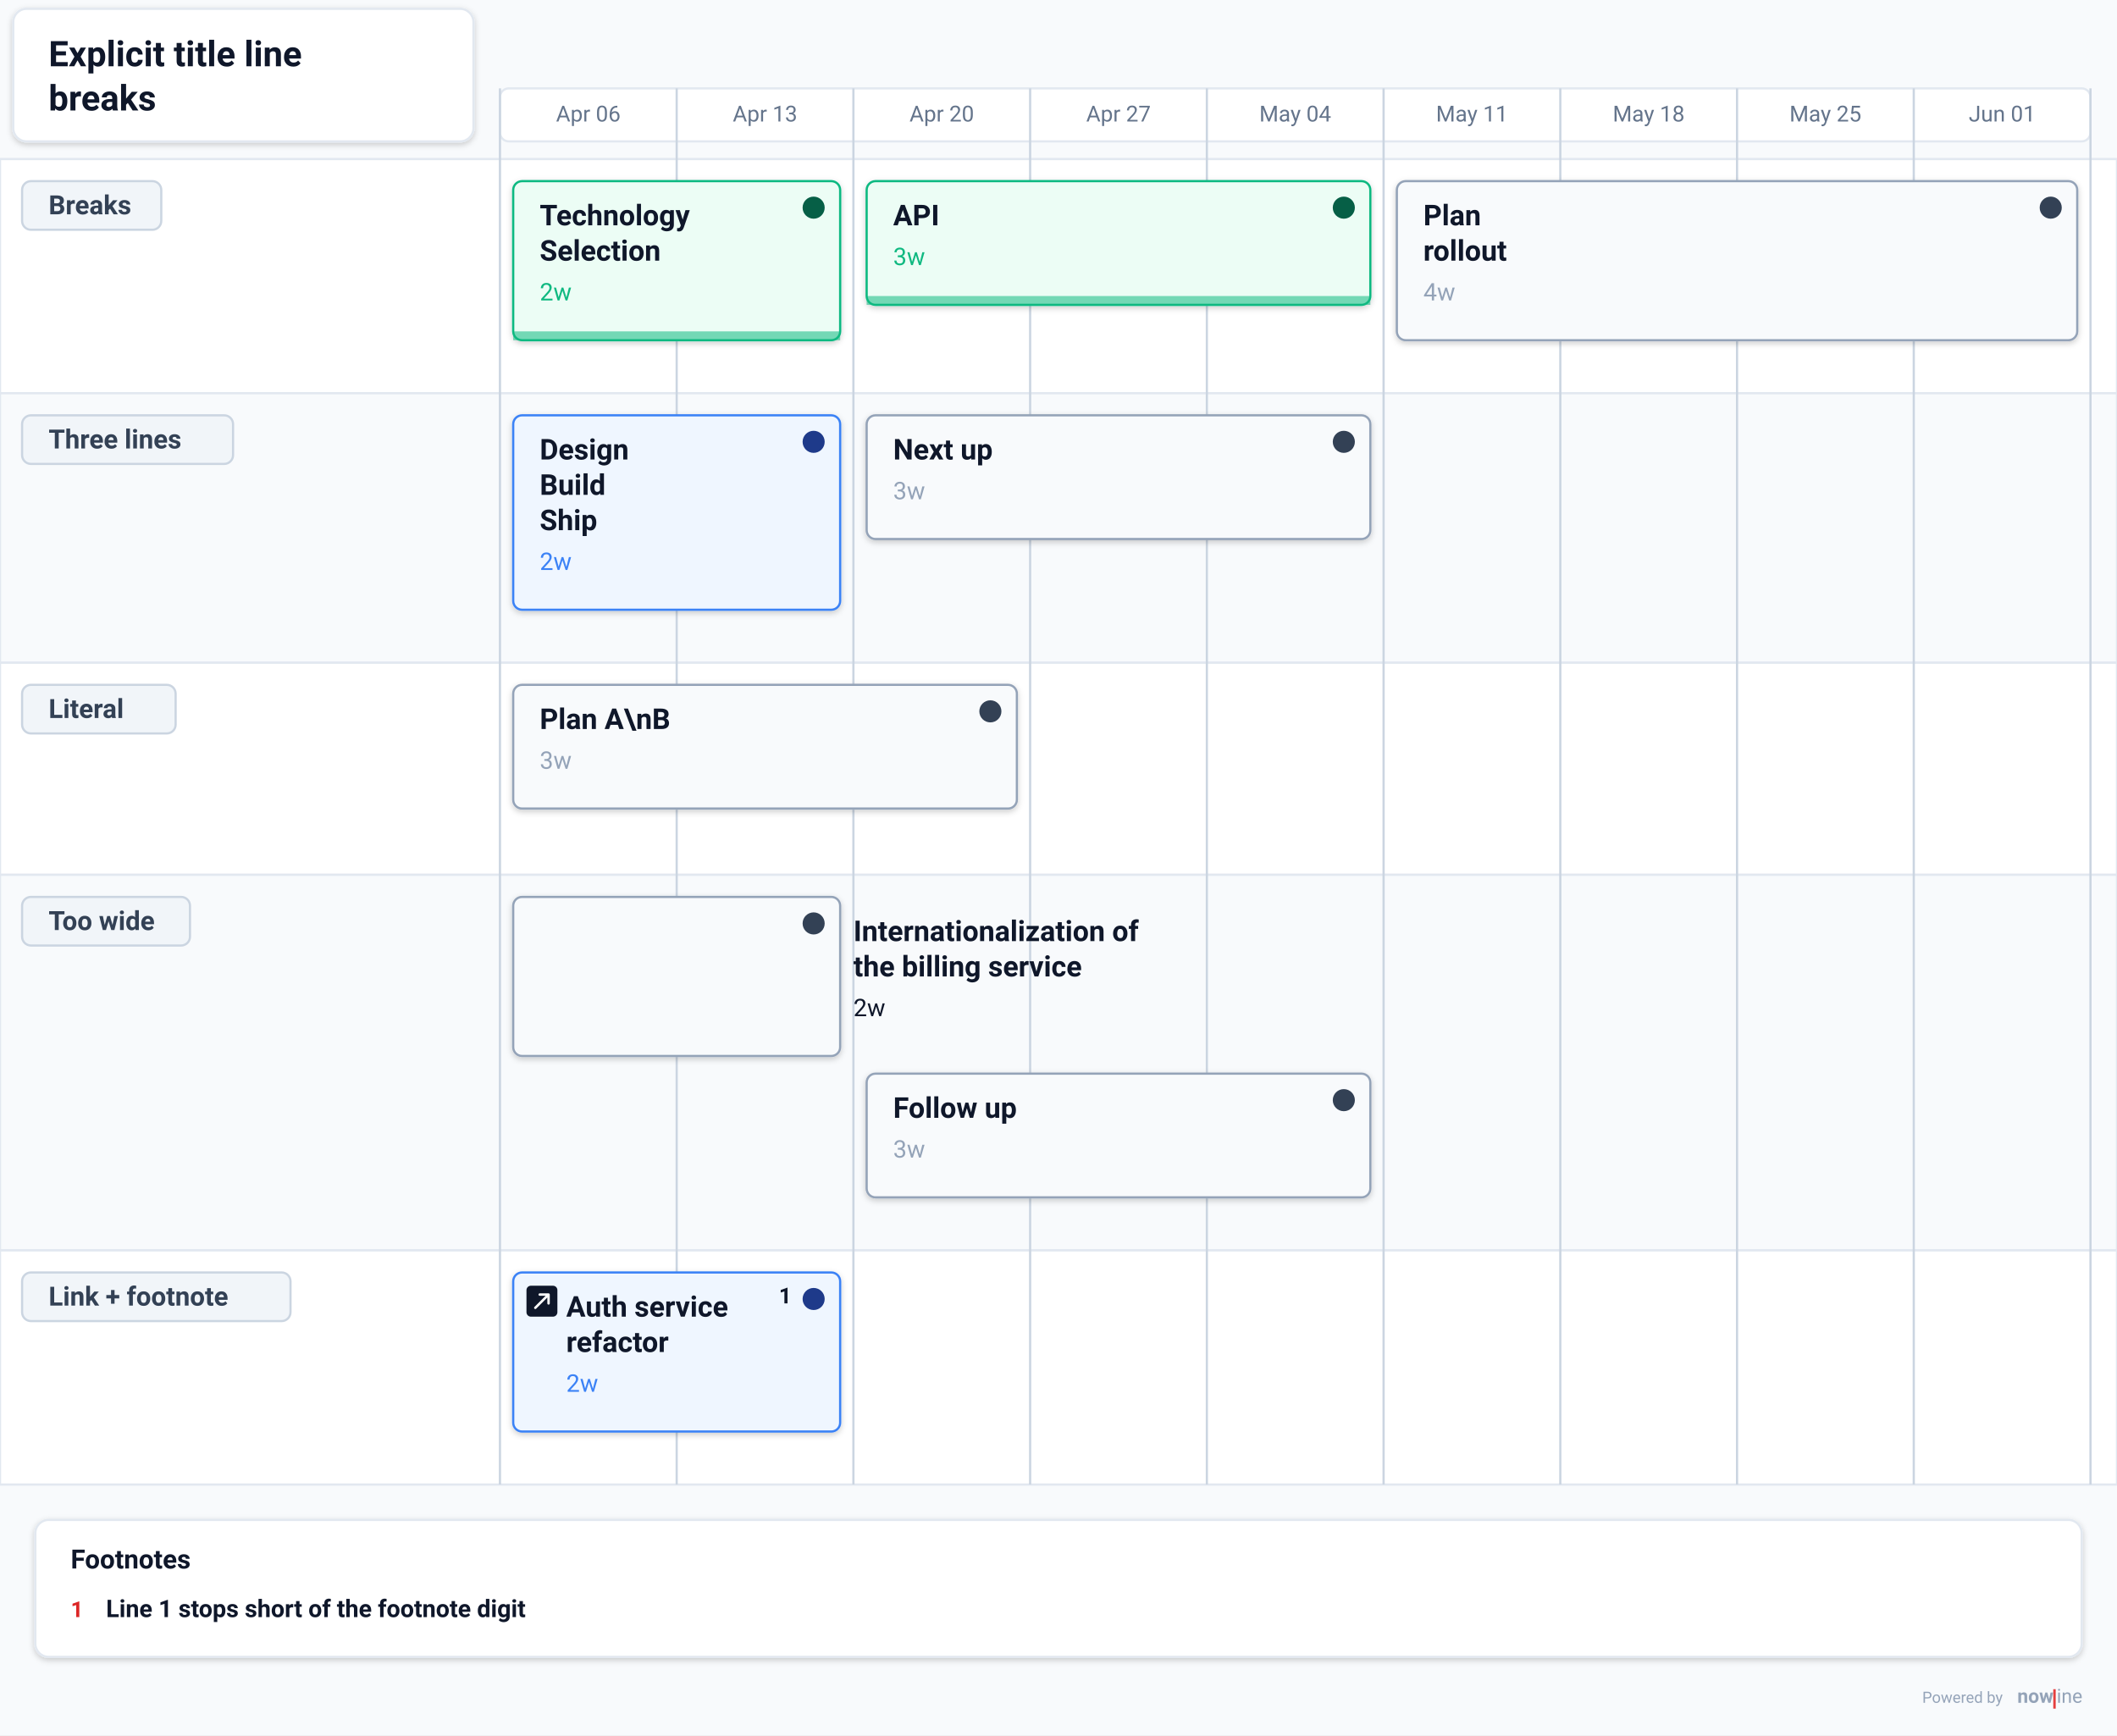
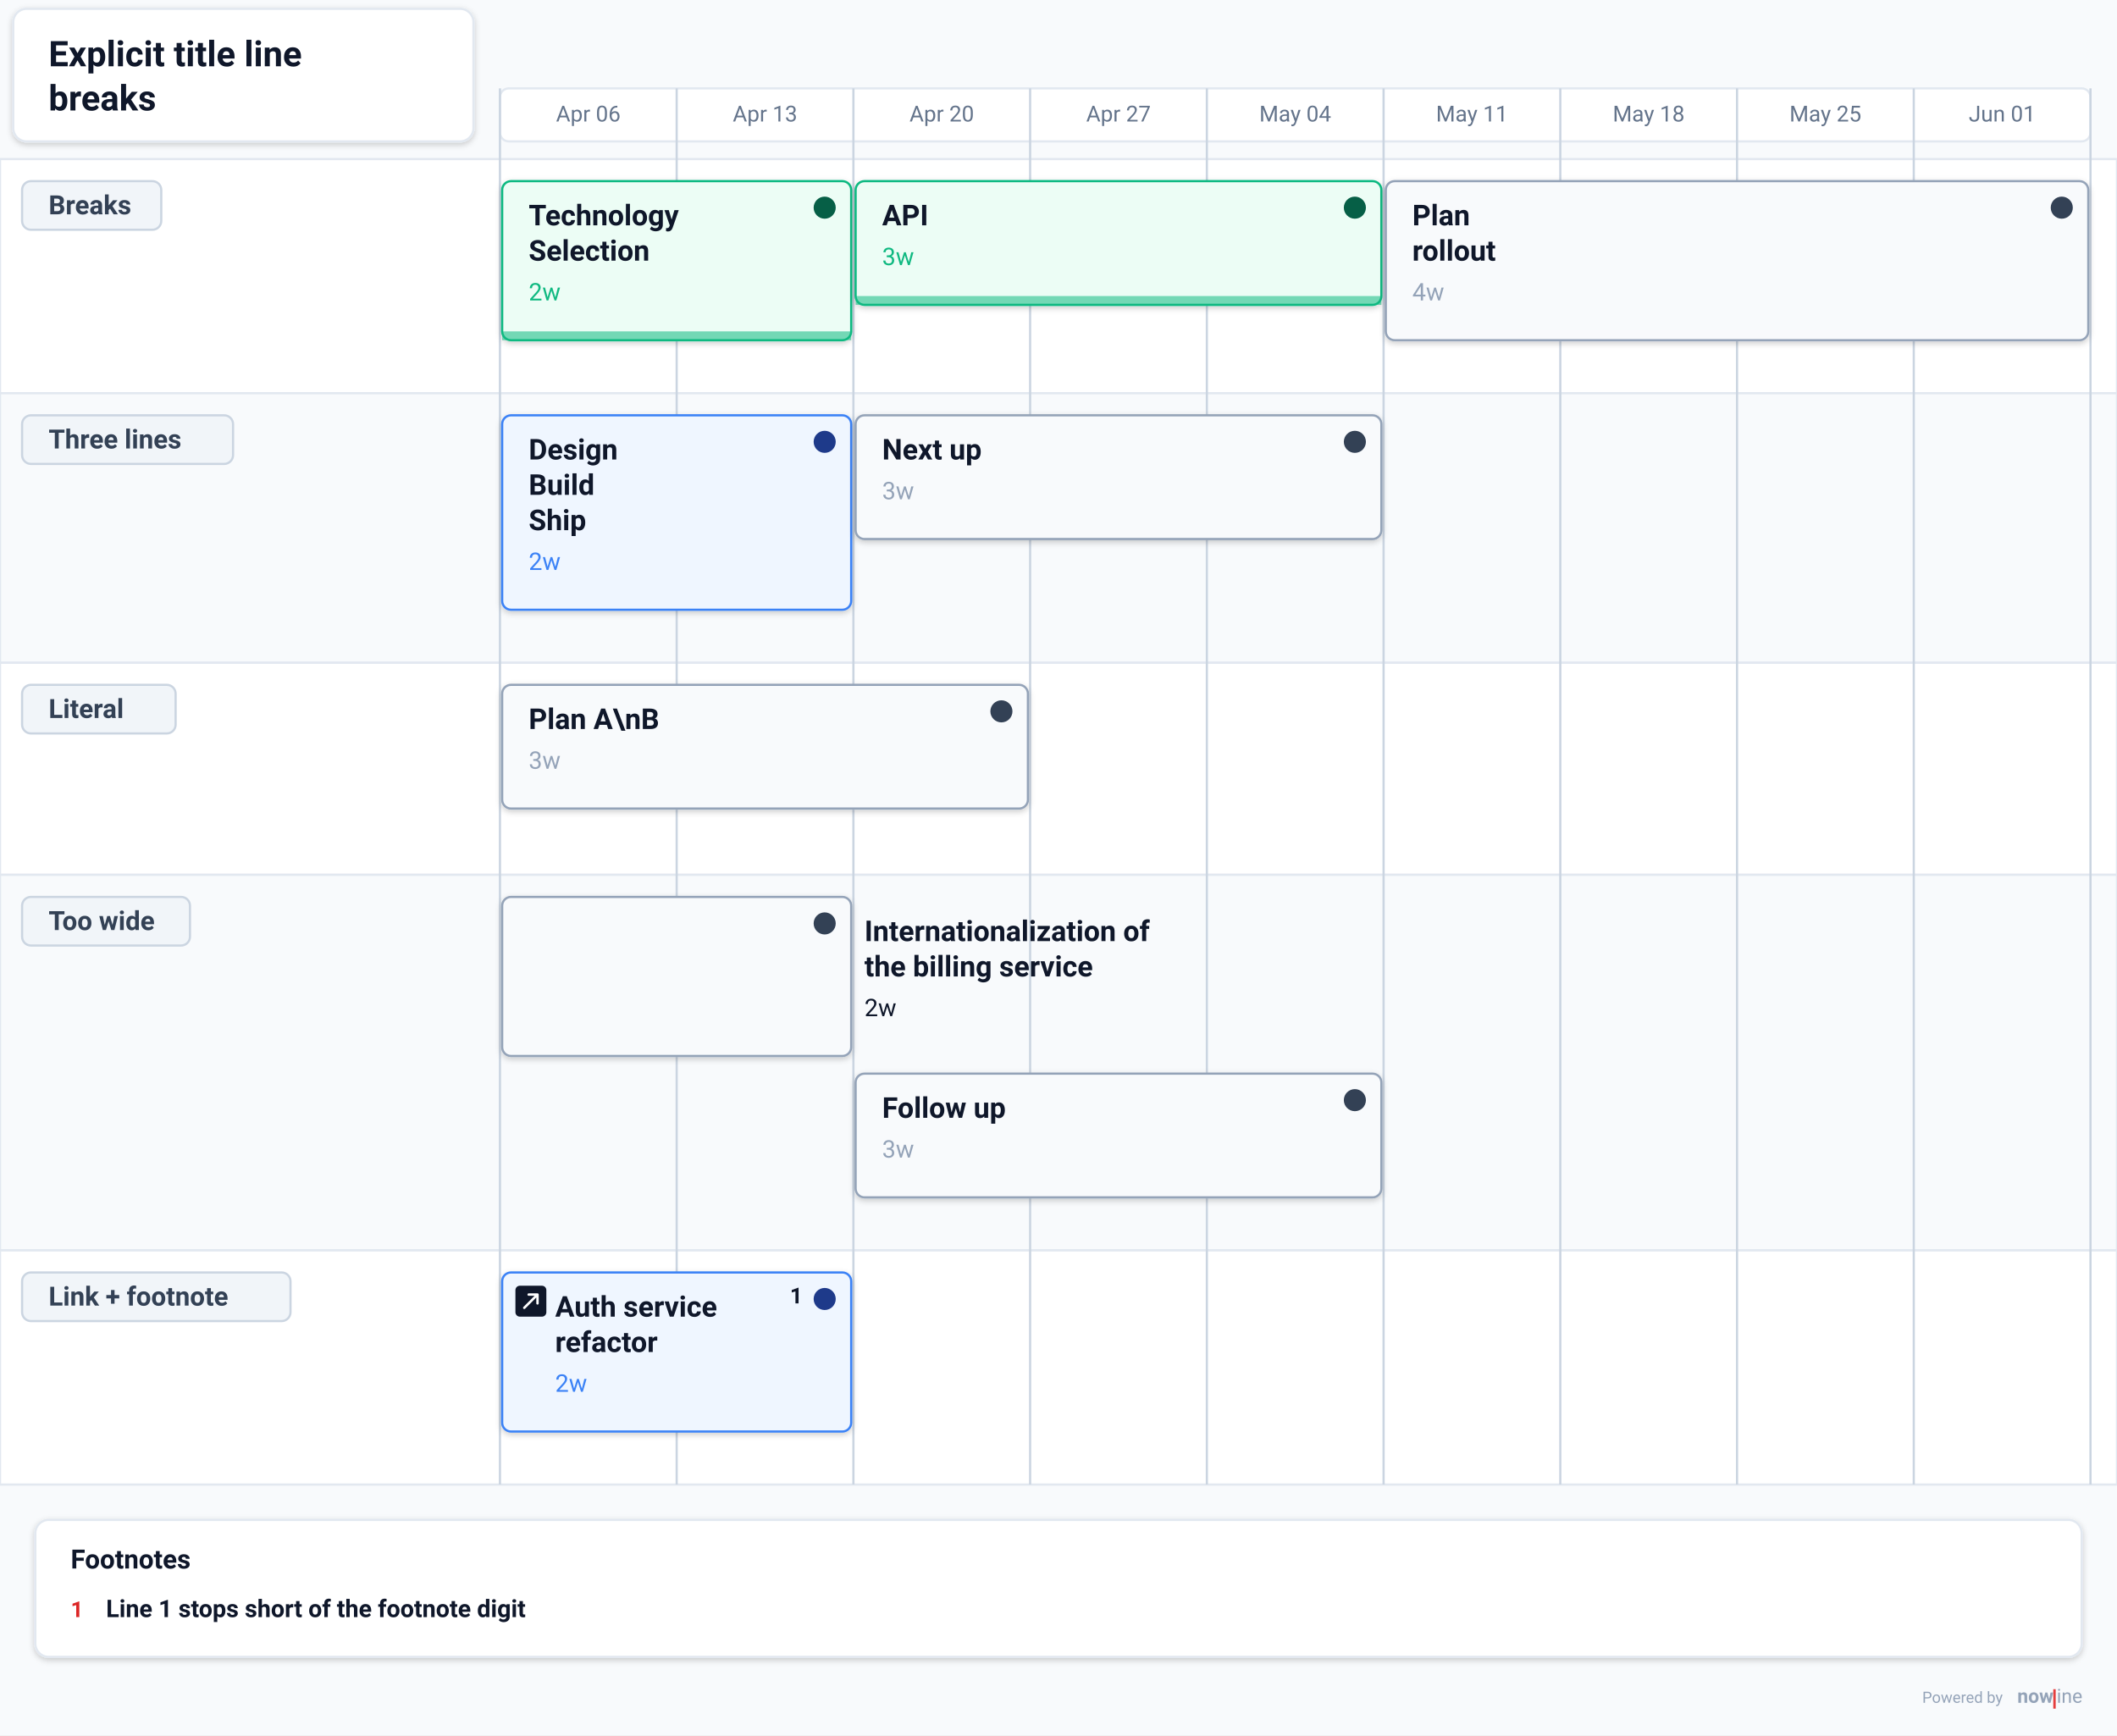
<svg xmlns="http://www.w3.org/2000/svg" data-generator="nowline" data-theme="light" height="785.44" viewBox="0 0 958.32 785.44" width="958.32">
  <defs>
    <filter height="200%" id="nl-0-root-shadow-subtle" width="200%" x="-50%" y="-50%">
      <feGaussianBlur in="SourceAlpha" stdDeviation="1.5" />
      <feOffset dx="0" dy="1" result="offsetblur" />
      <feComponentTransfer>
        <feFuncA type="linear" slope="0.2" />
      </feComponentTransfer>
      <feMerge>
        <feMergeNode />
        <feMergeNode in="SourceGraphic" />
      </feMerge>
    </filter>
    <filter height="200%" id="nl-0-root-shadow-soft" width="200%" x="-50%" y="-50%">
      <feGaussianBlur in="SourceAlpha" stdDeviation="5" />
      <feOffset dx="0" dy="3" result="offsetblur" />
      <feComponentTransfer>
        <feFuncA type="linear" slope="0.3" />
      </feComponentTransfer>
      <feMerge>
        <feMergeNode />
        <feMergeNode in="SourceGraphic" />
      </feMerge>
    </filter>
    <filter height="200%" id="nl-0-root-shadow-hard" width="200%" x="-50%" y="-50%">
      <feGaussianBlur in="SourceAlpha" stdDeviation="0" />
      <feOffset dx="2" dy="2" result="offsetblur" />
      <feComponentTransfer>
        <feFuncA type="linear" slope="0.45" />
      </feComponentTransfer>
      <feMerge>
        <feMergeNode />
        <feMergeNode in="SourceGraphic" />
      </feMerge>
    </filter>
    <marker id="nl-0-root-arrow" viewBox="0 0 10 10" refX="9" refY="5" markerWidth="7" markerHeight="7" orient="auto">
      <path d="M 0 0 L 10 5 L 0 10 z" fill="#475569" />
    </marker>
    <marker id="nl-0-root-arrow-light" viewBox="0 0 10 10" refX="9" refY="5" markerWidth="7" markerHeight="7" orient="auto">
      <path d="M 0 0 L 10 5 L 0 10 z" fill="#94a3b8" />
    </marker>
    <marker id="nl-0-root-arrow-dark" viewBox="0 0 10 10" refX="9" refY="5" markerWidth="7" markerHeight="7" orient="auto">
      <path d="M 0 0 L 10 5 L 0 10 z" fill="#0f172a" />
    </marker>
  </defs>
  <rect fill="#f8fafc" height="785.44" width="958.32" x="0" y="0" />
  <g data-layer="timeline">
    <rect fill="#ffffff" height="24" rx="4" ry="4" stroke="#e2e8f0" stroke-width="1" width="720" x="226.32" y="40" />
    <text fill="#64748b" font-family="system-ui, -apple-system, &quot;Segoe UI&quot;, Roboto, sans-serif" font-size="10" text-anchor="middle" x="266.32" y="55">Apr 06</text>
    <text fill="#64748b" font-family="system-ui, -apple-system, &quot;Segoe UI&quot;, Roboto, sans-serif" font-size="10" text-anchor="middle" x="346.32" y="55">Apr 13</text>
    <text fill="#64748b" font-family="system-ui, -apple-system, &quot;Segoe UI&quot;, Roboto, sans-serif" font-size="10" text-anchor="middle" x="426.32" y="55">Apr 20</text>
    <text fill="#64748b" font-family="system-ui, -apple-system, &quot;Segoe UI&quot;, Roboto, sans-serif" font-size="10" text-anchor="middle" x="506.32" y="55">Apr 27</text>
    <text fill="#64748b" font-family="system-ui, -apple-system, &quot;Segoe UI&quot;, Roboto, sans-serif" font-size="10" text-anchor="middle" x="586.32" y="55">May 04</text>
    <text fill="#64748b" font-family="system-ui, -apple-system, &quot;Segoe UI&quot;, Roboto, sans-serif" font-size="10" text-anchor="middle" x="666.32" y="55">May 11</text>
    <text fill="#64748b" font-family="system-ui, -apple-system, &quot;Segoe UI&quot;, Roboto, sans-serif" font-size="10" text-anchor="middle" x="746.32" y="55">May 18</text>
    <text fill="#64748b" font-family="system-ui, -apple-system, &quot;Segoe UI&quot;, Roboto, sans-serif" font-size="10" text-anchor="middle" x="826.32" y="55">May 25</text>
    <text fill="#64748b" font-family="system-ui, -apple-system, &quot;Segoe UI&quot;, Roboto, sans-serif" font-size="10" text-anchor="middle" x="906.32" y="55">Jun 01</text>
  </g>
  <g data-id="breaks" data-layer="swimlane-bg">
    <rect fill="#ffffff" height="106" stroke="#e2e8f0" stroke-width="1" width="958.32" x="0" y="72" />
  </g>
  <g data-id="three-lines" data-layer="swimlane-bg">
    <rect fill="#f8fafc" height="122" stroke="#e2e8f0" stroke-width="1" width="958.32" x="0" y="178" />
  </g>
  <g data-id="literal" data-layer="swimlane-bg">
    <rect fill="#ffffff" height="96" stroke="#e2e8f0" stroke-width="1" width="958.32" x="0" y="300" />
  </g>
  <g data-id="too-wide" data-layer="swimlane-bg">
    <rect fill="#f8fafc" height="170" stroke="#e2e8f0" stroke-width="1" width="958.32" x="0" y="396" />
  </g>
  <g data-id="link-footnote" data-layer="swimlane-bg">
    <rect fill="#ffffff" height="106" stroke="#e2e8f0" stroke-width="1" width="958.32" x="0" y="566" />
  </g>
  <g data-layer="grid">
    <line stroke="#cbd5e1" stroke-width="1" x1="226.32" x2="226.32" y1="40" y2="672" />
    <line stroke="#cbd5e1" stroke-width="1" x1="306.32" x2="306.32" y1="40" y2="672" />
    <line stroke="#cbd5e1" stroke-width="1" x1="386.32" x2="386.32" y1="40" y2="672" />
    <line stroke="#cbd5e1" stroke-width="1" x1="466.32" x2="466.32" y1="40" y2="672" />
    <line stroke="#cbd5e1" stroke-width="1" x1="546.32" x2="546.32" y1="40" y2="672" />
    <line stroke="#cbd5e1" stroke-width="1" x1="626.32" x2="626.32" y1="40" y2="672" />
    <line stroke="#cbd5e1" stroke-width="1" x1="706.32" x2="706.32" y1="40" y2="672" />
    <line stroke="#cbd5e1" stroke-width="1" x1="786.32" x2="786.32" y1="40" y2="672" />
    <line stroke="#cbd5e1" stroke-width="1" x1="866.32" x2="866.32" y1="40" y2="672" />
    <line stroke="#cbd5e1" stroke-width="1" x1="946.32" x2="946.32" y1="40" y2="672" />
  </g>
  <g data-id="breaks" data-layer="swimlane">
    <rect fill="#f1f5f9" height="22" rx="4" ry="4" stroke="#cbd5e1" stroke-width="1" width="63" x="10" y="82" />
    <text fill="#334155" font-family="system-ui, -apple-system, &quot;Segoe UI&quot;, Roboto, sans-serif" font-size="12" font-weight="600" x="22" y="97">Breaks</text>
    <g data-id="tech" data-layer="item">
-       <rect fill="#ecfdf5" filter="url(#nl-0-root-shadow-subtle)" height="72" rx="4" ry="4" stroke="#10b981" stroke-width="1" width="148" x="232.32" y="82" />
-       <rect fill="#10b981" height="4" opacity="0.55" width="148" x="232.32" y="150" />
-       <circle cx="368.32" cy="94" fill="#065f46" r="5" />
-       <text fill="#0f172a" font-family="system-ui, -apple-system, &quot;Segoe UI&quot;, Roboto, sans-serif" font-size="13" font-weight="600" x="244.32" y="102">Technology</text>
-       <text fill="#0f172a" font-family="system-ui, -apple-system, &quot;Segoe UI&quot;, Roboto, sans-serif" font-size="13" font-weight="600" x="244.32" y="118">Selection</text>
-       <text fill="#10b981" font-family="system-ui, -apple-system, &quot;Segoe UI&quot;, Roboto, sans-serif" font-size="11" x="244.32" y="136">2w</text>
+       <rect fill="#ecfdf5" filter="url(#nl-0-root-shadow-subtle)" height="72" rx="4" ry="4" stroke="#10b981" stroke-width="1" width="158" x="227.32" y="82" />
+       <rect fill="#10b981" height="4" opacity="0.55" width="158" x="227.32" y="150" />
+       <circle cx="373.32" cy="94" fill="#065f46" r="5" />
+       <text fill="#0f172a" font-family="system-ui, -apple-system, &quot;Segoe UI&quot;, Roboto, sans-serif" font-size="13" font-weight="600" x="239.32" y="102">Technology</text>
+       <text fill="#0f172a" font-family="system-ui, -apple-system, &quot;Segoe UI&quot;, Roboto, sans-serif" font-size="13" font-weight="600" x="239.32" y="118">Selection</text>
+       <text fill="#10b981" font-family="system-ui, -apple-system, &quot;Segoe UI&quot;, Roboto, sans-serif" font-size="11" x="239.32" y="136">2w</text>
    </g>
    <g data-id="api" data-layer="item">
-       <rect fill="#ecfdf5" filter="url(#nl-0-root-shadow-subtle)" height="56" rx="4" ry="4" stroke="#10b981" stroke-width="1" width="228" x="392.32" y="82" />
-       <rect fill="#10b981" height="4" opacity="0.55" width="228" x="392.32" y="134" />
-       <circle cx="608.32" cy="94" fill="#065f46" r="5" />
-       <text fill="#0f172a" font-family="system-ui, -apple-system, &quot;Segoe UI&quot;, Roboto, sans-serif" font-size="13" font-weight="600" x="404.32" y="102">API</text>
-       <text fill="#10b981" font-family="system-ui, -apple-system, &quot;Segoe UI&quot;, Roboto, sans-serif" font-size="11" x="404.32" y="120">3w</text>
+       <rect fill="#ecfdf5" filter="url(#nl-0-root-shadow-subtle)" height="56" rx="4" ry="4" stroke="#10b981" stroke-width="1" width="238" x="387.32" y="82" />
+       <rect fill="#10b981" height="4" opacity="0.55" width="238" x="387.32" y="134" />
+       <circle cx="613.32" cy="94" fill="#065f46" r="5" />
+       <text fill="#0f172a" font-family="system-ui, -apple-system, &quot;Segoe UI&quot;, Roboto, sans-serif" font-size="13" font-weight="600" x="399.32" y="102">API</text>
+       <text fill="#10b981" font-family="system-ui, -apple-system, &quot;Segoe UI&quot;, Roboto, sans-serif" font-size="11" x="399.32" y="120">3w</text>
    </g>
    <g data-id="plan" data-layer="item">
-       <rect fill="#f8fafc" filter="url(#nl-0-root-shadow-subtle)" height="72" rx="4" ry="4" stroke="#94a3b8" stroke-width="1" width="308" x="632.32" y="82" />
-       <circle cx="928.32" cy="94" fill="#334155" r="5" />
-       <text fill="#0f172a" font-family="system-ui, -apple-system, &quot;Segoe UI&quot;, Roboto, sans-serif" font-size="13" font-weight="600" x="644.32" y="102">Plan</text>
-       <text fill="#0f172a" font-family="system-ui, -apple-system, &quot;Segoe UI&quot;, Roboto, sans-serif" font-size="13" font-weight="600" x="644.32" y="118">rollout</text>
-       <text fill="#94a3b8" font-family="system-ui, -apple-system, &quot;Segoe UI&quot;, Roboto, sans-serif" font-size="11" x="644.32" y="136">4w</text>
+       <rect fill="#f8fafc" filter="url(#nl-0-root-shadow-subtle)" height="72" rx="4" ry="4" stroke="#94a3b8" stroke-width="1" width="318" x="627.32" y="82" />
+       <circle cx="933.32" cy="94" fill="#334155" r="5" />
+       <text fill="#0f172a" font-family="system-ui, -apple-system, &quot;Segoe UI&quot;, Roboto, sans-serif" font-size="13" font-weight="600" x="639.32" y="102">Plan</text>
+       <text fill="#0f172a" font-family="system-ui, -apple-system, &quot;Segoe UI&quot;, Roboto, sans-serif" font-size="13" font-weight="600" x="639.32" y="118">rollout</text>
+       <text fill="#94a3b8" font-family="system-ui, -apple-system, &quot;Segoe UI&quot;, Roboto, sans-serif" font-size="11" x="639.32" y="136">4w</text>
    </g>
  </g>
  <g data-id="three-lines" data-layer="swimlane">
    <rect fill="#f1f5f9" height="22" rx="4" ry="4" stroke="#cbd5e1" stroke-width="1" width="95.5" x="10" y="188" />
    <text fill="#334155" font-family="system-ui, -apple-system, &quot;Segoe UI&quot;, Roboto, sans-serif" font-size="12" font-weight="600" x="22" y="203">Three lines</text>
    <g data-id="design" data-layer="item">
-       <rect fill="#eff6ff" filter="url(#nl-0-root-shadow-subtle)" height="88" rx="4" ry="4" stroke="#3b82f6" stroke-width="1" width="148" x="232.32" y="188" />
-       <circle cx="368.32" cy="200" fill="#1e3a8a" r="5" />
-       <text fill="#0f172a" font-family="system-ui, -apple-system, &quot;Segoe UI&quot;, Roboto, sans-serif" font-size="13" font-weight="600" x="244.32" y="208">Design</text>
-       <text fill="#0f172a" font-family="system-ui, -apple-system, &quot;Segoe UI&quot;, Roboto, sans-serif" font-size="13" font-weight="600" x="244.32" y="224">Build</text>
-       <text fill="#0f172a" font-family="system-ui, -apple-system, &quot;Segoe UI&quot;, Roboto, sans-serif" font-size="13" font-weight="600" x="244.32" y="240">Ship</text>
-       <text fill="#3b82f6" font-family="system-ui, -apple-system, &quot;Segoe UI&quot;, Roboto, sans-serif" font-size="11" x="244.32" y="258">2w</text>
+       <rect fill="#eff6ff" filter="url(#nl-0-root-shadow-subtle)" height="88" rx="4" ry="4" stroke="#3b82f6" stroke-width="1" width="158" x="227.32" y="188" />
+       <circle cx="373.32" cy="200" fill="#1e3a8a" r="5" />
+       <text fill="#0f172a" font-family="system-ui, -apple-system, &quot;Segoe UI&quot;, Roboto, sans-serif" font-size="13" font-weight="600" x="239.32" y="208">Design</text>
+       <text fill="#0f172a" font-family="system-ui, -apple-system, &quot;Segoe UI&quot;, Roboto, sans-serif" font-size="13" font-weight="600" x="239.32" y="224">Build</text>
+       <text fill="#0f172a" font-family="system-ui, -apple-system, &quot;Segoe UI&quot;, Roboto, sans-serif" font-size="13" font-weight="600" x="239.32" y="240">Ship</text>
+       <text fill="#3b82f6" font-family="system-ui, -apple-system, &quot;Segoe UI&quot;, Roboto, sans-serif" font-size="11" x="239.32" y="258">2w</text>
    </g>
    <g data-id="next-up" data-layer="item">
-       <rect fill="#f8fafc" filter="url(#nl-0-root-shadow-subtle)" height="56" rx="4" ry="4" stroke="#94a3b8" stroke-width="1" width="228" x="392.32" y="188" />
-       <circle cx="608.32" cy="200" fill="#334155" r="5" />
-       <text fill="#0f172a" font-family="system-ui, -apple-system, &quot;Segoe UI&quot;, Roboto, sans-serif" font-size="13" font-weight="600" x="404.32" y="208">Next up</text>
-       <text fill="#94a3b8" font-family="system-ui, -apple-system, &quot;Segoe UI&quot;, Roboto, sans-serif" font-size="11" x="404.32" y="226">3w</text>
+       <rect fill="#f8fafc" filter="url(#nl-0-root-shadow-subtle)" height="56" rx="4" ry="4" stroke="#94a3b8" stroke-width="1" width="238" x="387.32" y="188" />
+       <circle cx="613.32" cy="200" fill="#334155" r="5" />
+       <text fill="#0f172a" font-family="system-ui, -apple-system, &quot;Segoe UI&quot;, Roboto, sans-serif" font-size="13" font-weight="600" x="399.32" y="208">Next up</text>
+       <text fill="#94a3b8" font-family="system-ui, -apple-system, &quot;Segoe UI&quot;, Roboto, sans-serif" font-size="11" x="399.32" y="226">3w</text>
    </g>
  </g>
  <g data-id="literal" data-layer="swimlane">
    <rect fill="#f1f5f9" height="22" rx="4" ry="4" stroke="#cbd5e1" stroke-width="1" width="69.5" x="10" y="310" />
    <text fill="#334155" font-family="system-ui, -apple-system, &quot;Segoe UI&quot;, Roboto, sans-serif" font-size="12" font-weight="600" x="22" y="325">Literal</text>
    <g data-id="literal-n" data-layer="item">
-       <rect fill="#f8fafc" filter="url(#nl-0-root-shadow-subtle)" height="56" rx="4" ry="4" stroke="#94a3b8" stroke-width="1" width="228" x="232.32" y="310" />
-       <circle cx="448.32" cy="322" fill="#334155" r="5" />
-       <text fill="#0f172a" font-family="system-ui, -apple-system, &quot;Segoe UI&quot;, Roboto, sans-serif" font-size="13" font-weight="600" x="244.32" y="330">Plan A\nB</text>
-       <text fill="#94a3b8" font-family="system-ui, -apple-system, &quot;Segoe UI&quot;, Roboto, sans-serif" font-size="11" x="244.32" y="348">3w</text>
+       <rect fill="#f8fafc" filter="url(#nl-0-root-shadow-subtle)" height="56" rx="4" ry="4" stroke="#94a3b8" stroke-width="1" width="238" x="227.32" y="310" />
+       <circle cx="453.32" cy="322" fill="#334155" r="5" />
+       <text fill="#0f172a" font-family="system-ui, -apple-system, &quot;Segoe UI&quot;, Roboto, sans-serif" font-size="13" font-weight="600" x="239.32" y="330">Plan A\nB</text>
+       <text fill="#94a3b8" font-family="system-ui, -apple-system, &quot;Segoe UI&quot;, Roboto, sans-serif" font-size="11" x="239.32" y="348">3w</text>
    </g>
  </g>
  <g data-id="too-wide" data-layer="swimlane">
    <rect fill="#f1f5f9" height="22" rx="4" ry="4" stroke="#cbd5e1" stroke-width="1" width="76" x="10" y="406" />
    <text fill="#334155" font-family="system-ui, -apple-system, &quot;Segoe UI&quot;, Roboto, sans-serif" font-size="12" font-weight="600" x="22" y="421">Too wide</text>
    <g data-id="wide" data-layer="item">
-       <rect fill="#f8fafc" filter="url(#nl-0-root-shadow-subtle)" height="72" rx="4" ry="4" stroke="#94a3b8" stroke-width="1" width="148" x="232.32" y="406" />
-       <circle cx="368.32" cy="418" fill="#334155" r="5" />
-       <text fill="#0f172a" font-family="system-ui, -apple-system, &quot;Segoe UI&quot;, Roboto, sans-serif" font-size="13" font-weight="600" x="386.32" y="426">Internationalization of</text>
-       <text fill="#0f172a" font-family="system-ui, -apple-system, &quot;Segoe UI&quot;, Roboto, sans-serif" font-size="13" font-weight="600" x="386.32" y="442">the billing service</text>
-       <text fill="#0f172a" font-family="system-ui, -apple-system, &quot;Segoe UI&quot;, Roboto, sans-serif" font-size="11" x="386.32" y="460">2w</text>
+       <rect fill="#f8fafc" filter="url(#nl-0-root-shadow-subtle)" height="72" rx="4" ry="4" stroke="#94a3b8" stroke-width="1" width="158" x="227.32" y="406" />
+       <circle cx="373.32" cy="418" fill="#334155" r="5" />
+       <text fill="#0f172a" font-family="system-ui, -apple-system, &quot;Segoe UI&quot;, Roboto, sans-serif" font-size="13" font-weight="600" x="391.32" y="426">Internationalization of</text>
+       <text fill="#0f172a" font-family="system-ui, -apple-system, &quot;Segoe UI&quot;, Roboto, sans-serif" font-size="13" font-weight="600" x="391.32" y="442">the billing service</text>
+       <text fill="#0f172a" font-family="system-ui, -apple-system, &quot;Segoe UI&quot;, Roboto, sans-serif" font-size="11" x="391.32" y="460">2w</text>
    </g>
    <g data-id="follow-up" data-layer="item">
-       <rect fill="#f8fafc" filter="url(#nl-0-root-shadow-subtle)" height="56" rx="4" ry="4" stroke="#94a3b8" stroke-width="1" width="228" x="392.32" y="486" />
-       <circle cx="608.32" cy="498" fill="#334155" r="5" />
-       <text fill="#0f172a" font-family="system-ui, -apple-system, &quot;Segoe UI&quot;, Roboto, sans-serif" font-size="13" font-weight="600" x="404.32" y="506">Follow up</text>
-       <text fill="#94a3b8" font-family="system-ui, -apple-system, &quot;Segoe UI&quot;, Roboto, sans-serif" font-size="11" x="404.32" y="524">3w</text>
+       <rect fill="#f8fafc" filter="url(#nl-0-root-shadow-subtle)" height="56" rx="4" ry="4" stroke="#94a3b8" stroke-width="1" width="238" x="387.32" y="486" />
+       <circle cx="613.32" cy="498" fill="#334155" r="5" />
+       <text fill="#0f172a" font-family="system-ui, -apple-system, &quot;Segoe UI&quot;, Roboto, sans-serif" font-size="13" font-weight="600" x="399.32" y="506">Follow up</text>
+       <text fill="#94a3b8" font-family="system-ui, -apple-system, &quot;Segoe UI&quot;, Roboto, sans-serif" font-size="11" x="399.32" y="524">3w</text>
    </g>
  </g>
  <g data-id="link-footnote" data-layer="swimlane">
    <rect fill="#f1f5f9" height="22" rx="4" ry="4" stroke="#cbd5e1" stroke-width="1" width="121.5" x="10" y="576" />
    <text fill="#334155" font-family="system-ui, -apple-system, &quot;Segoe UI&quot;, Roboto, sans-serif" font-size="12" font-weight="600" x="22" y="591">Link + footnote</text>
    <g data-id="auth-refactor" data-layer="item">
-       <rect fill="#eff6ff" filter="url(#nl-0-root-shadow-subtle)" height="72" rx="4" ry="4" stroke="#3b82f6" stroke-width="1" width="148" x="232.32" y="576" />
-       <circle cx="368.32" cy="588" fill="#1e3a8a" r="5" />
-       <text fill="#0f172a" font-family="system-ui, -apple-system, &quot;Segoe UI&quot;, Roboto, sans-serif" font-size="13" font-weight="600" x="256.32" y="596">Auth service</text>
-       <text fill="#0f172a" font-family="system-ui, -apple-system, &quot;Segoe UI&quot;, Roboto, sans-serif" font-size="13" font-weight="600" x="256.32" y="612">refactor</text>
-       <text fill="#3b82f6" font-family="system-ui, -apple-system, &quot;Segoe UI&quot;, Roboto, sans-serif" font-size="11" x="256.32" y="630">2w</text>
-       <text fill="#0f172a" font-family="system-ui, -apple-system, &quot;Segoe UI&quot;, Roboto, sans-serif" font-size="10" font-weight="700" text-anchor="end" x="358.32" y="590">1</text>
+       <rect fill="#eff6ff" filter="url(#nl-0-root-shadow-subtle)" height="72" rx="4" ry="4" stroke="#3b82f6" stroke-width="1" width="158" x="227.32" y="576" />
+       <circle cx="373.32" cy="588" fill="#1e3a8a" r="5" />
+       <text fill="#0f172a" font-family="system-ui, -apple-system, &quot;Segoe UI&quot;, Roboto, sans-serif" font-size="13" font-weight="600" x="251.32" y="596">Auth service</text>
+       <text fill="#0f172a" font-family="system-ui, -apple-system, &quot;Segoe UI&quot;, Roboto, sans-serif" font-size="13" font-weight="600" x="251.32" y="612">refactor</text>
+       <text fill="#3b82f6" font-family="system-ui, -apple-system, &quot;Segoe UI&quot;, Roboto, sans-serif" font-size="11" x="251.32" y="630">2w</text>
+       <text fill="#0f172a" font-family="system-ui, -apple-system, &quot;Segoe UI&quot;, Roboto, sans-serif" font-size="10" font-weight="700" text-anchor="end" x="363.32" y="590">1</text>
      <a href="https://github.com/lolay/nowline/issues/60" rel="noopener" target="_blank">
-         <rect fill="#0f172a" height="14" rx="2" ry="2" width="14" x="238.32" y="582" />
-         <path d="M242.32 592 L248.32 586 M244.32 586 H248.32 V590" fill="none" stroke="#ffffff" stroke-linecap="round" stroke-linejoin="round" stroke-width="1.1" />
+         <rect fill="#0f172a" height="14" rx="2" ry="2" width="14" x="233.32" y="582" />
+         <path d="M237.32 592 L243.32 586 M239.32 586 H243.32 V590" fill="none" stroke="#ffffff" stroke-linecap="round" stroke-linejoin="round" stroke-width="1.1" />
      </a>
    </g>
  </g>
  <g data-layer="footnotes">
    <rect fill="#ffffff" filter="url(#nl-0-root-shadow-subtle)" height="62" rx="6" ry="6" stroke="#e2e8f0" stroke-width="1" width="926.32" x="16" y="688" />
    <text fill="#0f172a" font-family="system-ui, -apple-system, &quot;Segoe UI&quot;, Roboto, sans-serif" font-size="12" font-weight="700" x="32" y="710">Footnotes</text>
    <text fill="#dc2626" font-family="system-ui, -apple-system, &quot;Segoe UI&quot;, Roboto, sans-serif" font-size="10" font-weight="700" x="32" y="732">1</text>
    <text fill="#0f172a" font-family="system-ui, -apple-system, &quot;Segoe UI&quot;, Roboto, sans-serif" font-size="11" font-weight="600" x="48" y="732">Line 1 stops short of the footnote digit</text>
  </g>
  <g data-id="nl-0-root-header" data-layer="header">
    <rect fill="#ffffff" filter="url(#nl-0-root-shadow-subtle)" height="60" rx="6" ry="6" stroke="#e2e8f0" stroke-width="1" width="208.32" x="6" y="4" />
    <text fill="#0f172a" font-family="system-ui, -apple-system, &quot;Segoe UI&quot;, Roboto, sans-serif" font-size="16" font-weight="600" x="22" y="30">Explicit title line</text>
    <text fill="#0f172a" font-family="system-ui, -apple-system, &quot;Segoe UI&quot;, Roboto, sans-serif" font-size="16" font-weight="600" x="22" y="50">breaks</text>
  </g>
  <a aria-label="Powered by nowline" href="https://nowline.io" rel="noopener" target="_blank">
    <g data-layer="attribution">
      <g transform="translate(870.16 762) scale(0.22)">
        <text fill="#94a3b8" font-family="system-ui, -apple-system, &quot;Segoe UI&quot;, Roboto, sans-serif" font-size="32" font-weight="400" x="0" y="40">Powered by</text>
        <text fill="#94a3b8" font-family="system-ui, -apple-system, &quot;Segoe UI&quot;, Roboto, sans-serif" font-size="40" font-weight="700" x="195.6" y="40">now</text>
        <rect fill="#e53e3e" height="40" width="5" x="269.6" y="12" />
        <text fill="#94a3b8" font-family="system-ui, -apple-system, &quot;Segoe UI&quot;, Roboto, sans-serif" font-size="40" font-weight="400" x="276.6" y="40">ine</text>
      </g>
    </g>
  </a>
</svg>
